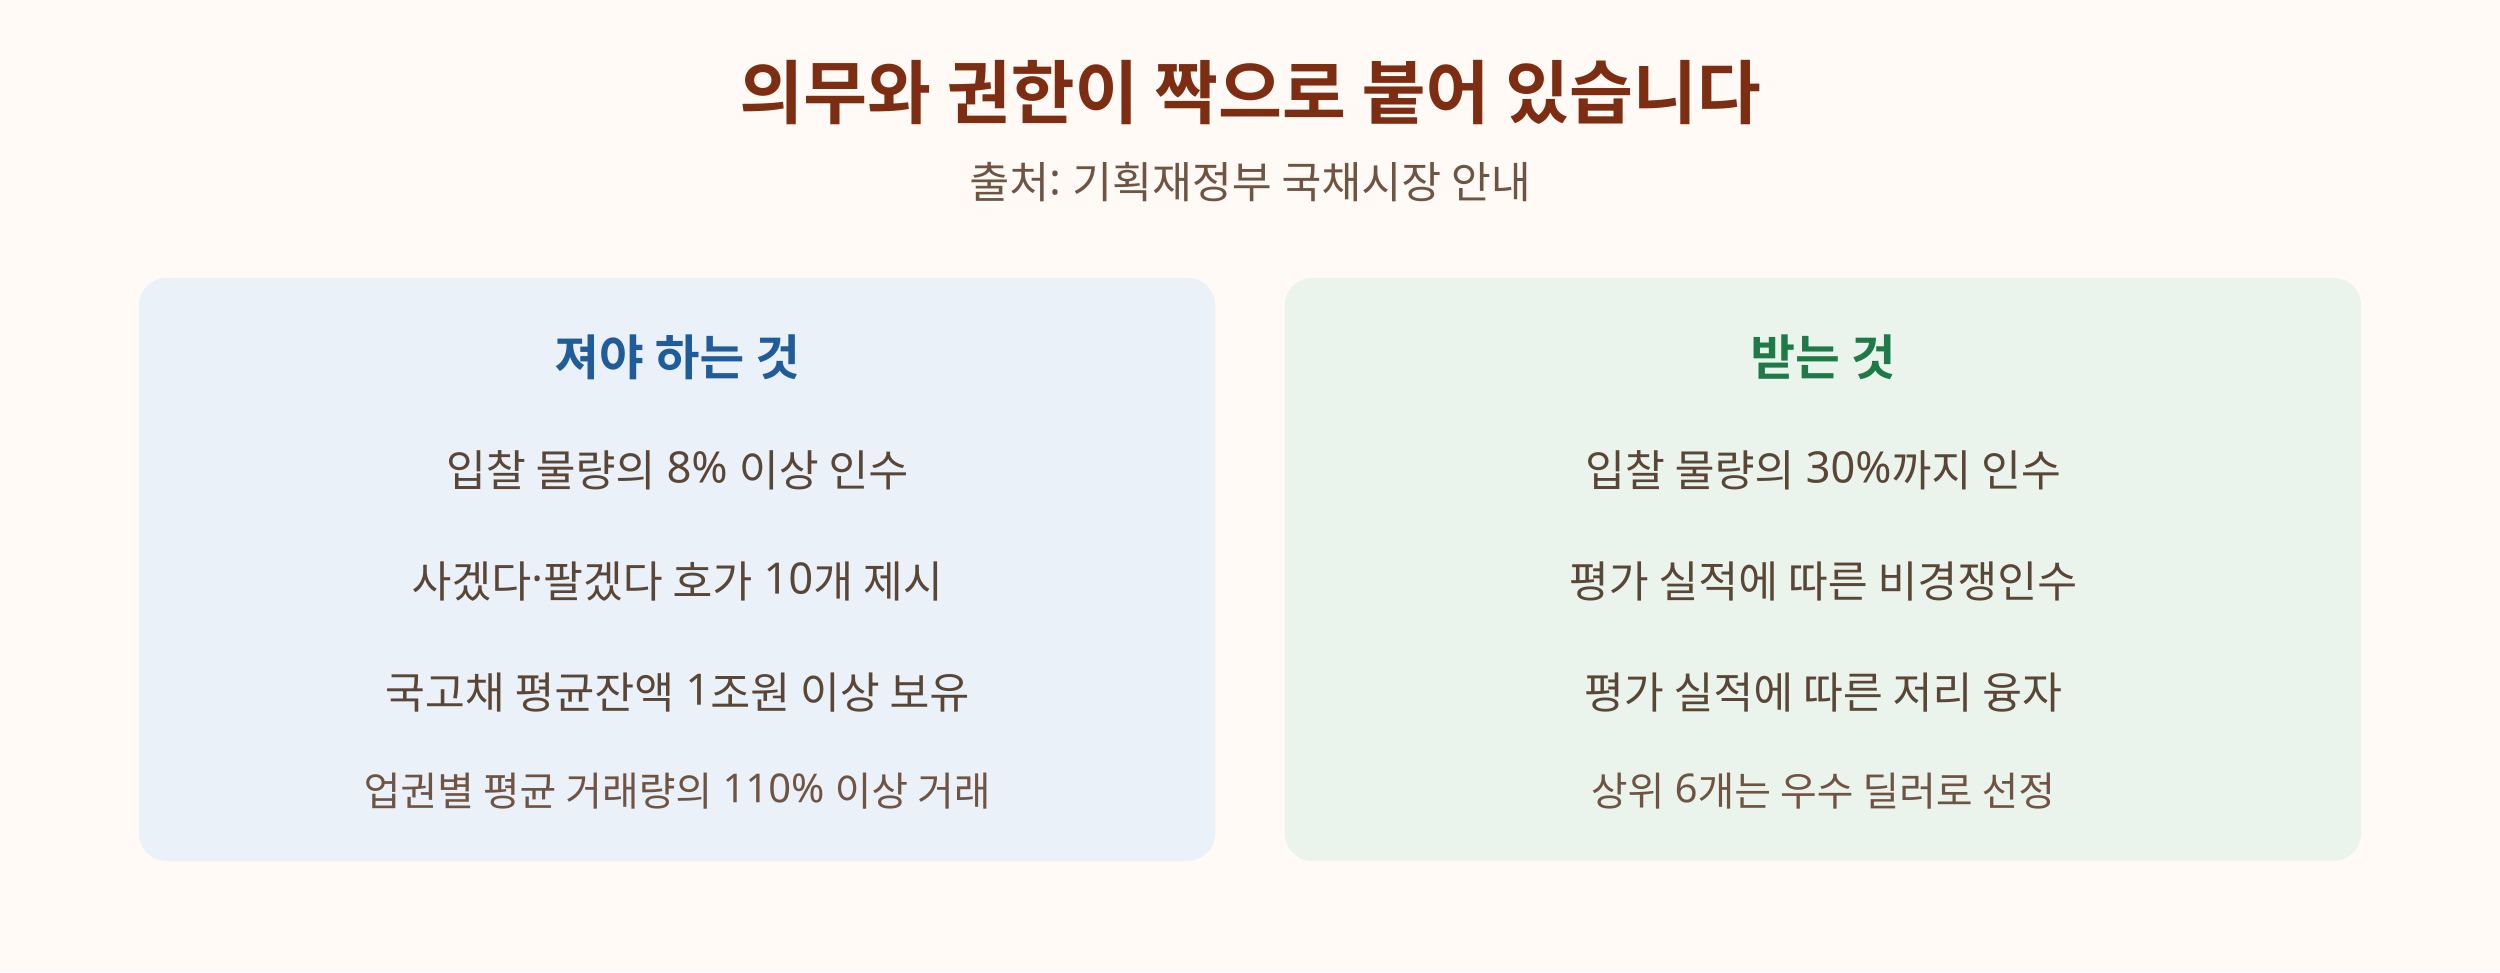
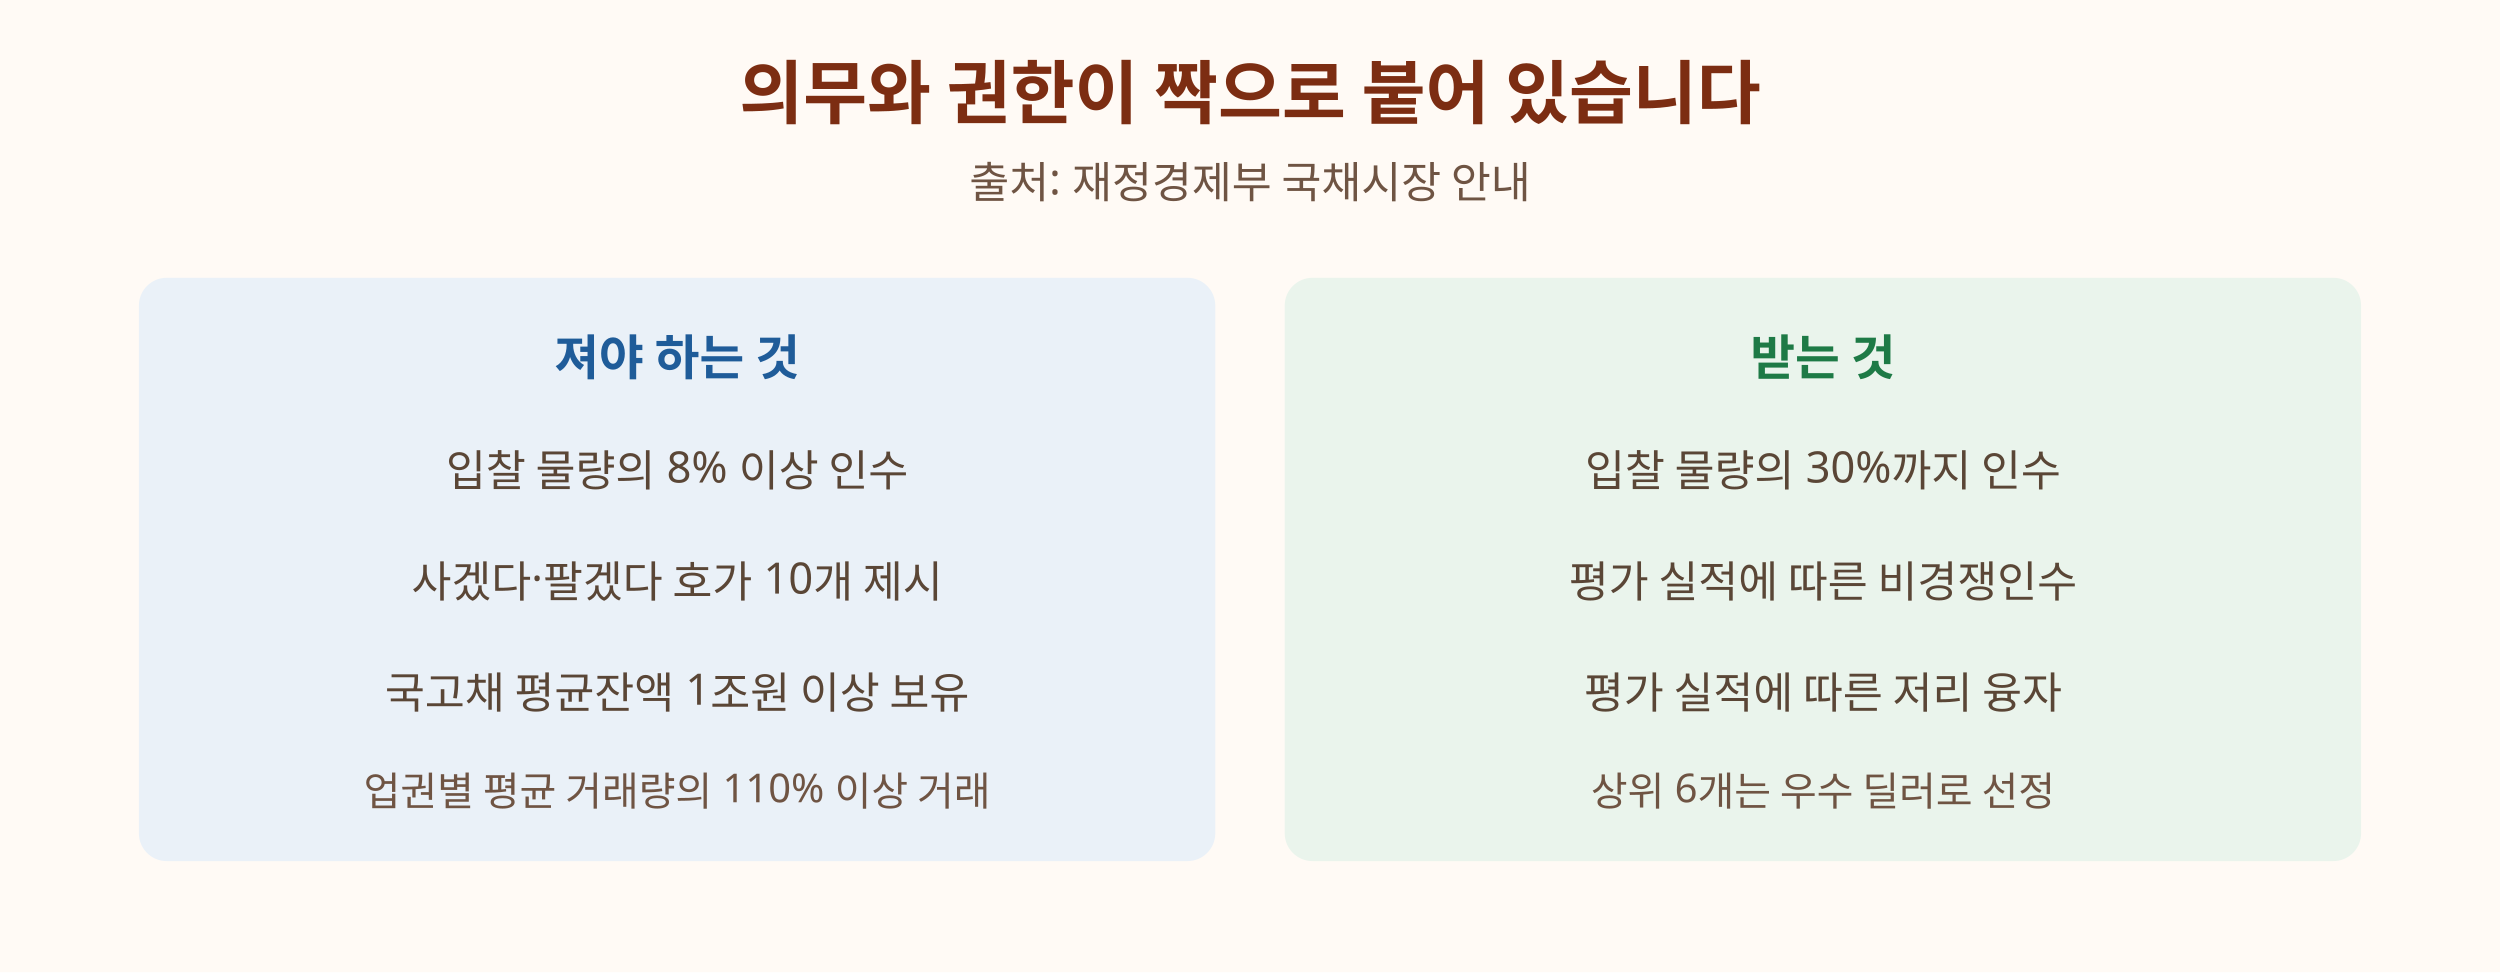
<svg xmlns="http://www.w3.org/2000/svg" viewBox="0 0 720 280" font-family="Pretendard, sans-serif" role="img" aria-label="국고채전문딜러의 의무와 권한을 짝으로 정리한 표. 의무는 입찰 물량의 8퍼센트 이상 인수, 매도와 매수 양방향 호가 10개 제시, 국고채 평균잔액 1조원 이상 보유이고, 권한은 입찰 물량의 30퍼센트까지 인수와 평가 실적에 따른 비경쟁인수 및 저리 융자다">
  <rect width="720" height="280" fill="#fffaf5" />
  <text x="360" y="34" text-anchor="middle" font-size="20" font-weight="800" fill="#7c2d12">의무와 권한이 짝으로 붙어 있습니다</text>
-   <text x="360" y="57" text-anchor="middle" font-size="12.5" fill="#6f5443">출처: 기획재정부 국채시장 안내</text>
+   <text x="360" y="57" text-anchor="middle" font-size="12.5" fill="#6f5443">출처: 재정경제부 국채시장 안내</text>
  <rect x="40" y="80" width="310" height="168" rx="8" fill="#eaf1f8" />
  <text x="195" y="108" text-anchor="middle" font-size="14" font-weight="800" fill="#1f5c99">져야 하는 것</text>
  <text x="195" y="140" text-anchor="middle" font-size="12.5" fill="#5a4636">입찰 물량의 8% 이상 인수</text>
  <text x="195" y="172" text-anchor="middle" font-size="12.5" fill="#5a4636">사겠다·팔겠다 호가 10개 제시</text>
  <text x="195" y="204" text-anchor="middle" font-size="12.5" fill="#5a4636">국고채 평균잔액 1조원 이상 보유</text>
  <text x="195" y="232" text-anchor="middle" font-size="11.5" fill="#6f5443">업권별 평균 거래량의 110% 이상 거래</text>
  <rect x="370" y="80" width="310" height="168" rx="8" fill="#eaf4ec" />
  <text x="525" y="108" text-anchor="middle" font-size="14" font-weight="800" fill="#1e7a46">받는 것</text>
  <text x="525" y="140" text-anchor="middle" font-size="12.5" fill="#5a4636">입찰 물량의 30%까지 인수</text>
  <text x="525" y="172" text-anchor="middle" font-size="12.5" fill="#5a4636">평가 실적에 따른 비경쟁인수</text>
  <text x="525" y="204" text-anchor="middle" font-size="12.5" fill="#5a4636">평가 실적에 따른 저리 융자</text>
  <text x="525" y="232" text-anchor="middle" font-size="11.5" fill="#6f5443">상위 6개는 우수 딜러로 선정</text>
</svg>
